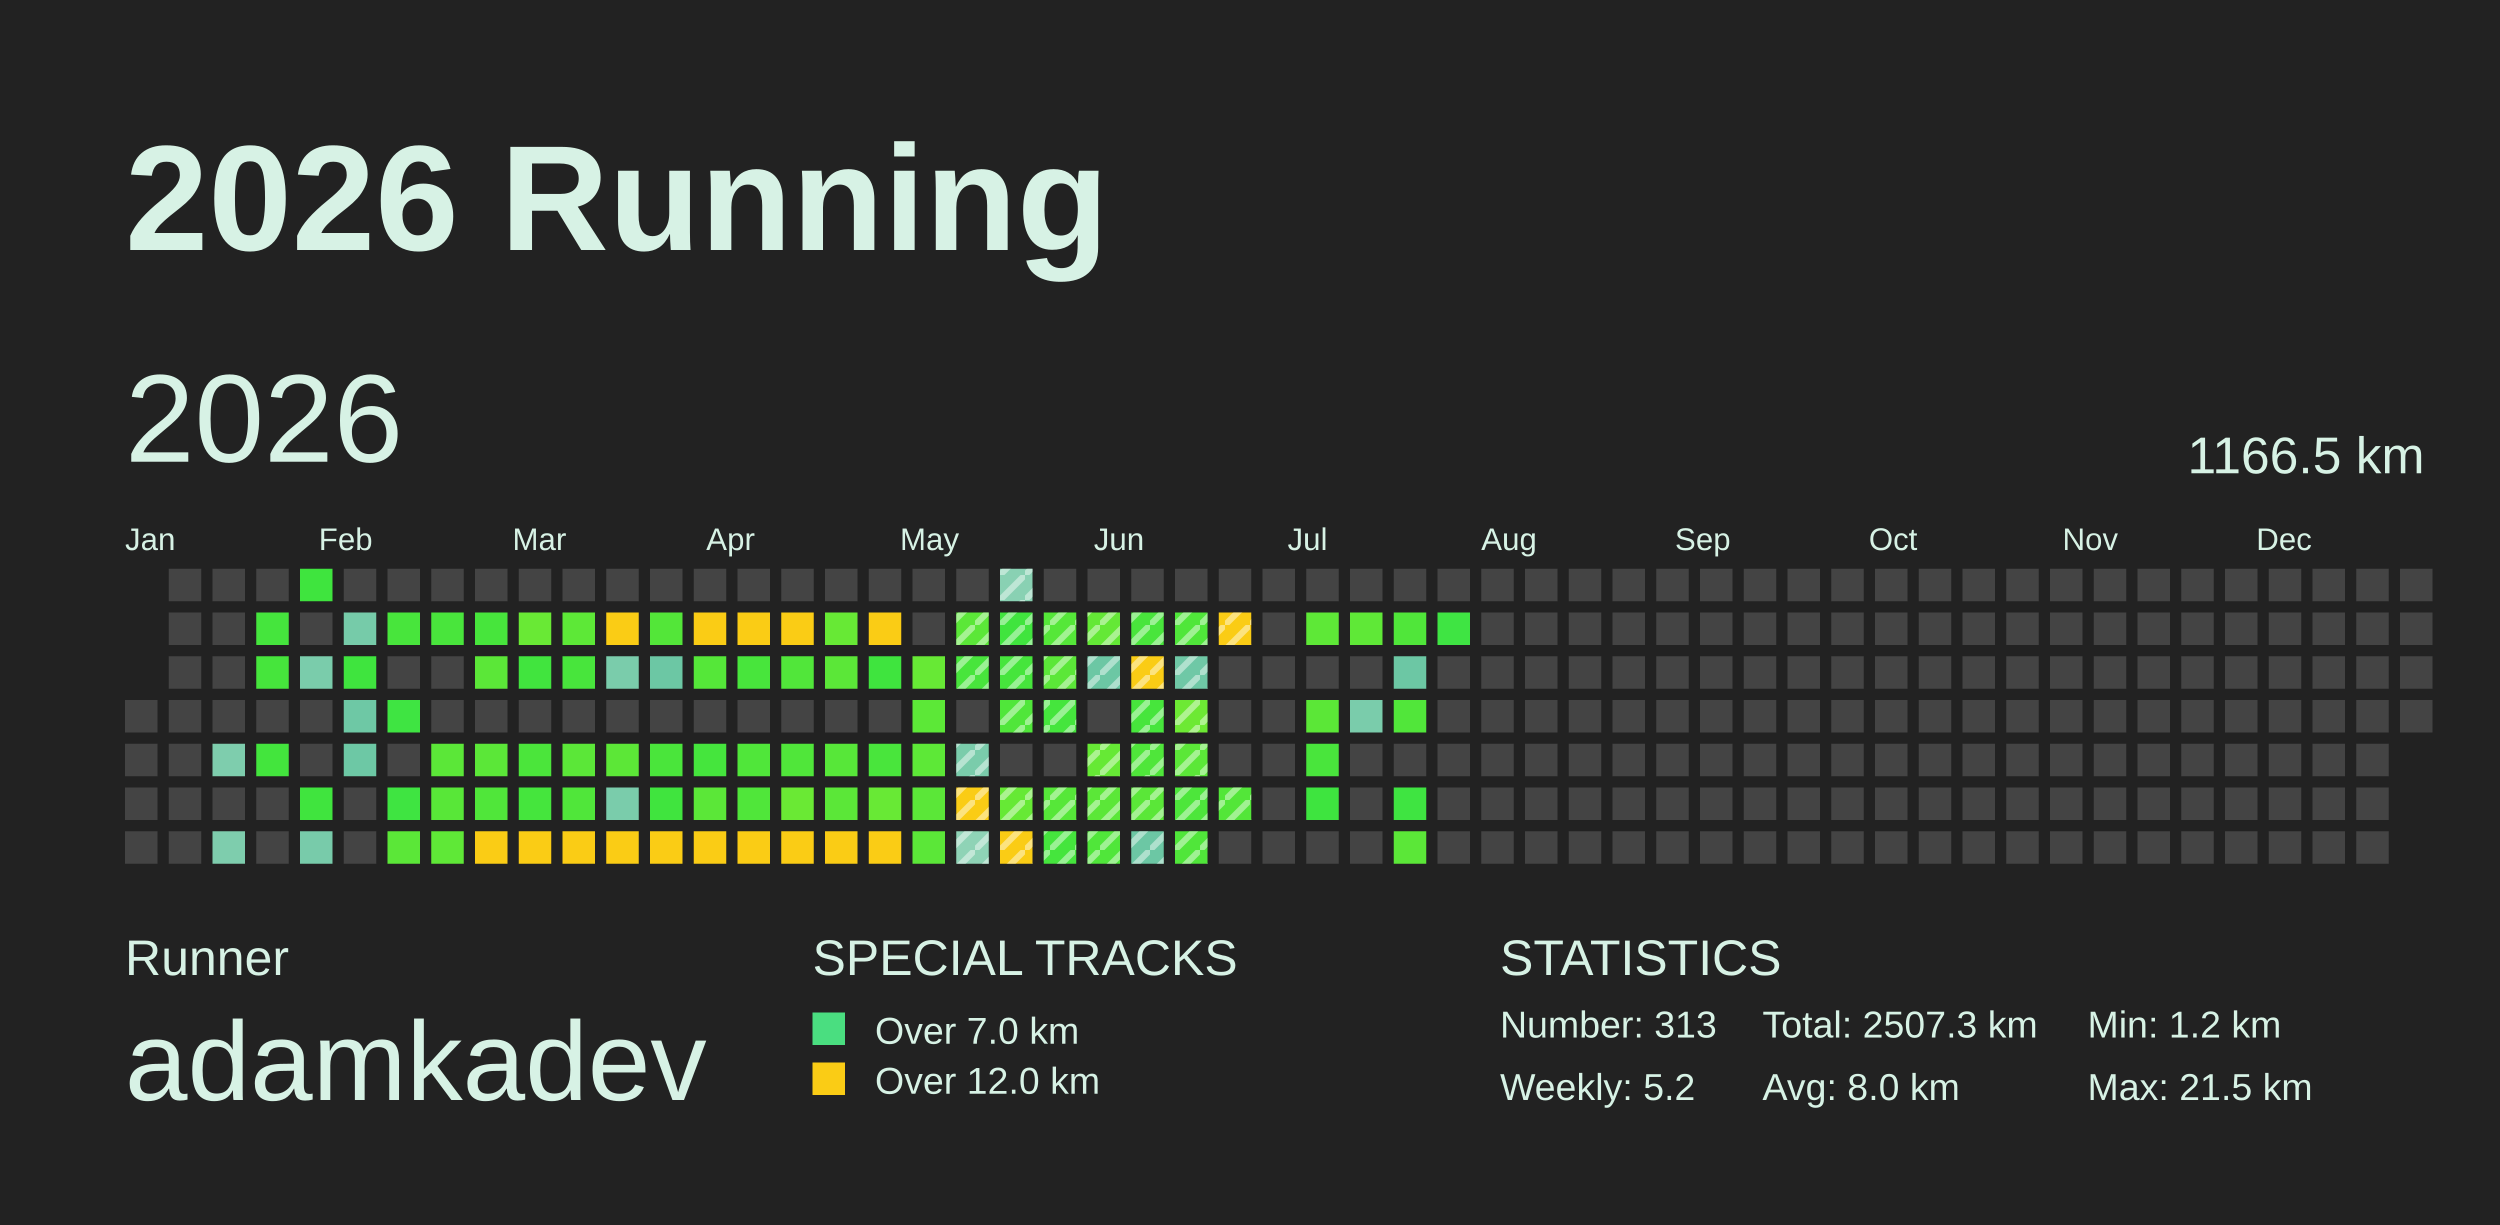
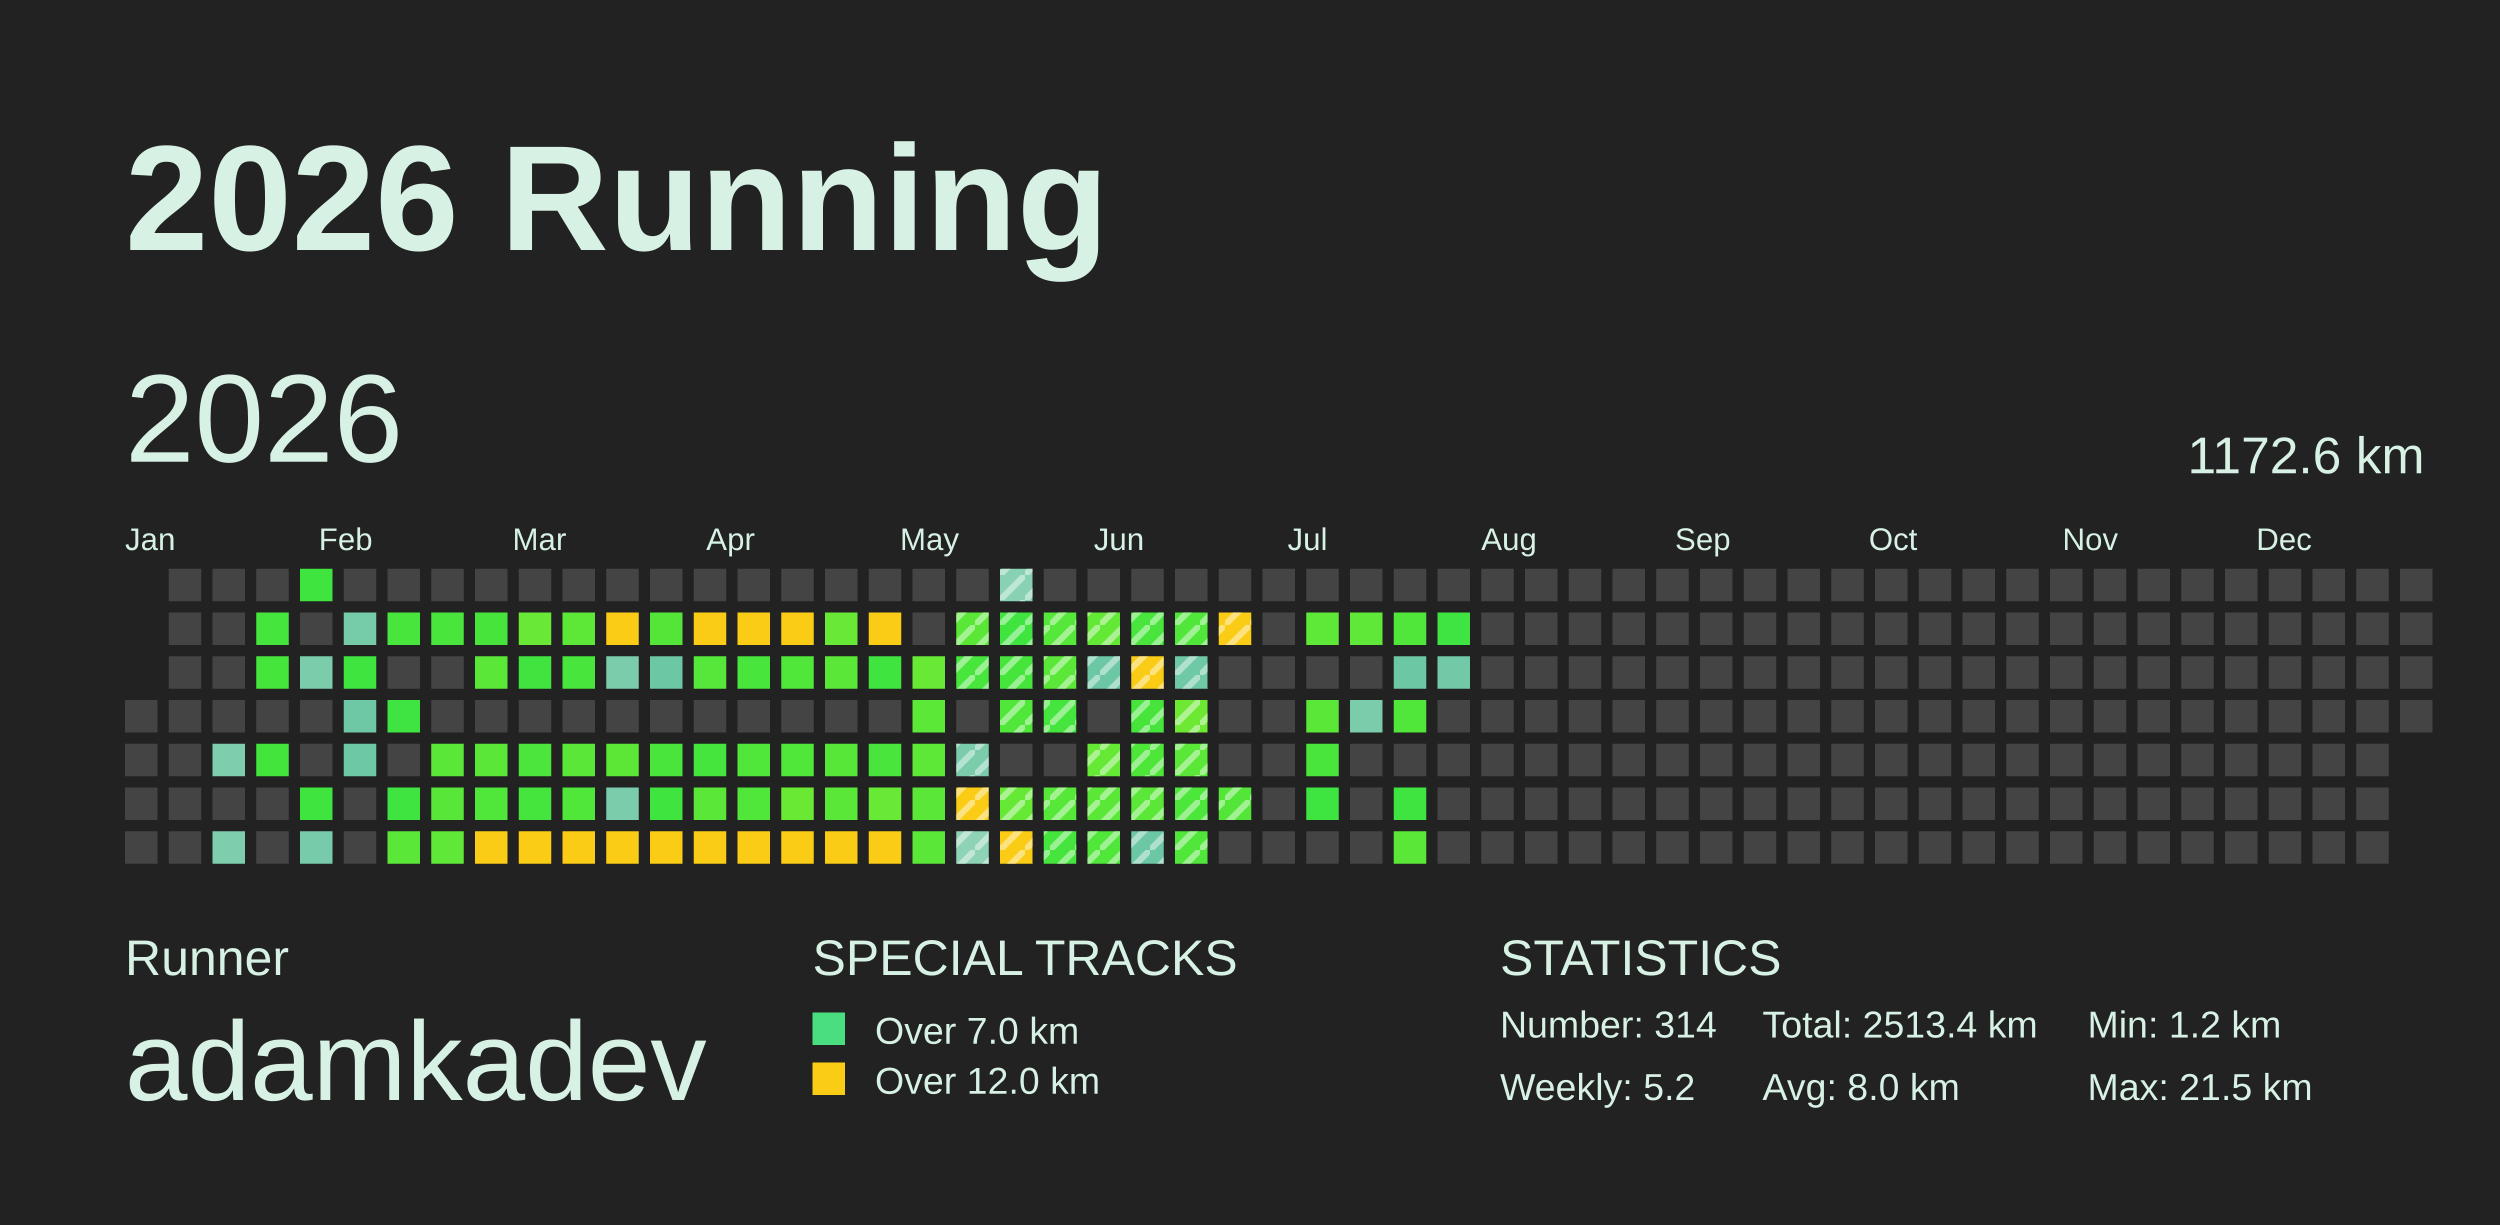
<svg xmlns="http://www.w3.org/2000/svg" baseProfile="full" height="98mm" version="1.1" viewBox="0,0,200,98" width="200mm">
  <defs>
    <pattern height="2" id="indoor-stripe" patternUnits="userSpaceOnUse" width="2">
      <line stroke="white" stroke-opacity="0.45" stroke-width="0.5" x1="0" x2="2" y1="2" y2="0" />
    </pattern>
  </defs>
  <rect fill="#222222" height="98" width="200" x="0" y="0" />
  <text fill="#D7F2E5" style="font-size:12px; font-family:Arial; font-weight:bold;" x="10" y="20">2026 Running</text>
  <text fill="#D7F2E5" style="font-size:4px; font-family:Arial" x="10" y="78">Runner</text>
  <text fill="#D7F2E5" style="font-size:9px; font-family:Arial" x="10" y="88">adamkadev</text>
  <text fill="#D7F2E5" style="font-size:4px; font-family:Arial" x="65" y="78">SPECIAL TRACKS</text>
  <rect fill="#4ADE80" height="2.6" width="2.6" x="65" y="81" />
  <text fill="#D7F2E5" style="font-size:3px; font-family:Arial" x="70" y="83.5">Over 7.0 km</text>
  <rect fill="#FACC15" height="2.6" width="2.6" x="65" y="85" />
  <text fill="#D7F2E5" style="font-size:3px; font-family:Arial" x="70" y="87.5">Over 12.0 km</text>
  <text fill="#D7F2E5" style="font-size:4px; font-family:Arial" x="120" y="78">STATISTICS</text>
-   <text fill="#D7F2E5" style="font-size:3px; font-family:Arial" x="120" y="83">Number: 313</text>
+   <text fill="#D7F2E5" style="font-size:3px; font-family:Arial" x="120" y="83">Number: 314</text>
  <text fill="#D7F2E5" style="font-size:3px; font-family:Arial" x="120" y="88">Weekly: 5.2</text>
-   <text fill="#D7F2E5" style="font-size:3px; font-family:Arial" x="141" y="83">Total: 2507.3 km</text>
+   <text fill="#D7F2E5" style="font-size:3px; font-family:Arial" x="141" y="83">Total: 2513.4 km</text>
  <text fill="#D7F2E5" style="font-size:3px; font-family:Arial" x="141" y="88">Avg: 8.0 km</text>
  <text fill="#D7F2E5" style="font-size:3px; font-family:Arial" x="167" y="83">Min: 1.2 km</text>
  <text fill="#D7F2E5" style="font-size:3px; font-family:Arial" x="167" y="88">Max: 21.5 km</text>
  <text dominant-baseline="hanging" fill="#D7F2E5" style="font-size:10.0px; font-family:Arial;" x="10" y="30">2026</text>
-   <text dominant-baseline="hanging" fill="#D7F2E5" style="font-size:4.125px; font-family:Arial;" x="175" y="35">1166.5 km</text>
+   <text dominant-baseline="hanging" fill="#D7F2E5" style="font-size:4.125px; font-family:Arial;" x="175" y="35">1172.6 km</text>
  <text fill="#D7F2E5" style="font-size:2.5px; font-family:Arial" x="10.0" y="44">Jan</text>
  <text fill="#D7F2E5" style="font-size:2.5px; font-family:Arial" x="25.5" y="44">Feb</text>
  <text fill="#D7F2E5" style="font-size:2.5px; font-family:Arial" x="41.0" y="44">Mar</text>
  <text fill="#D7F2E5" style="font-size:2.5px; font-family:Arial" x="56.5" y="44">Apr</text>
  <text fill="#D7F2E5" style="font-size:2.5px; font-family:Arial" x="72.0" y="44">May</text>
  <text fill="#D7F2E5" style="font-size:2.5px; font-family:Arial" x="87.5" y="44">Jun</text>
  <text fill="#D7F2E5" style="font-size:2.5px; font-family:Arial" x="103.0" y="44">Jul</text>
  <text fill="#D7F2E5" style="font-size:2.5px; font-family:Arial" x="118.5" y="44">Aug</text>
  <text fill="#D7F2E5" style="font-size:2.5px; font-family:Arial" x="134.0" y="44">Sep</text>
  <text fill="#D7F2E5" style="font-size:2.5px; font-family:Arial" x="149.5" y="44">Oct</text>
  <text fill="#D7F2E5" style="font-size:2.5px; font-family:Arial" x="165.0" y="44">Nov</text>
  <text fill="#D7F2E5" style="font-size:2.5px; font-family:Arial" x="180.5" y="44">Dec</text>
  <rect fill="#444444" height="2.6" width="2.6" x="10.0" y="56.0" />
  <rect fill="#444444" height="2.6" width="2.6" x="10.0" y="59.5" />
  <rect fill="#444444" height="2.6" width="2.6" x="10.0" y="63.0" />
  <rect fill="#444444" height="2.6" width="2.6" x="10.0" y="66.5" />
  <rect fill="#444444" height="2.6" width="2.6" x="13.5" y="45.5" />
  <rect fill="#444444" height="2.6" width="2.6" x="13.5" y="49.0" />
  <rect fill="#444444" height="2.6" width="2.6" x="13.5" y="52.5" />
  <rect fill="#444444" height="2.6" width="2.6" x="13.5" y="56.0" />
  <rect fill="#444444" height="2.6" width="2.6" x="13.5" y="59.5" />
  <rect fill="#444444" height="2.6" width="2.6" x="13.5" y="63.0" />
  <rect fill="#444444" height="2.6" width="2.6" x="13.5" y="66.5" />
  <rect fill="#444444" height="2.6" width="2.6" x="17.0" y="45.5" />
  <rect fill="#444444" height="2.6" width="2.6" x="17.0" y="49.0" />
  <rect fill="#444444" height="2.6" width="2.6" x="17.0" y="52.5" />
  <rect fill="#444444" height="2.6" width="2.6" x="17.0" y="56.0" />
  <rect fill="#7ecdad" height="2.6" width="2.6" x="17.0" y="59.5" />
  <rect fill="#444444" height="2.6" width="2.6" x="17.0" y="63.0" />
  <rect fill="#7ecdad" height="2.6" width="2.6" x="17.0" y="66.5" />
  <rect fill="#444444" height="2.6" width="2.6" x="20.5" y="45.5" />
  <rect fill="#45e53d" height="2.6" width="2.6" x="20.5" y="49.0" />
  <rect fill="#46e53c" height="2.6" width="2.6" x="20.5" y="52.5" />
  <rect fill="#444444" height="2.6" width="2.6" x="20.5" y="56.0" />
  <rect fill="#43e53d" height="2.6" width="2.6" x="20.5" y="59.5" />
  <rect fill="#444444" height="2.6" width="2.6" x="20.5" y="63.0" />
  <rect fill="#444444" height="2.6" width="2.6" x="20.5" y="66.5" />
  <rect fill="#3fe43e" height="2.6" width="2.6" x="24.0" y="45.5" />
  <rect fill="#444444" height="2.6" width="2.6" x="24.0" y="49.0" />
  <rect fill="#7accab" height="2.6" width="2.6" x="24.0" y="52.5" />
  <rect fill="#444444" height="2.6" width="2.6" x="24.0" y="56.0" />
  <rect fill="#444444" height="2.6" width="2.6" x="24.0" y="59.5" />
  <rect fill="#40e43e" height="2.6" width="2.6" x="24.0" y="63.0" />
  <rect fill="#78cbaa" height="2.6" width="2.6" x="24.0" y="66.5" />
  <rect fill="#444444" height="2.6" width="2.6" x="27.5" y="45.5" />
  <rect fill="#76cba9" height="2.6" width="2.6" x="27.5" y="49.0" />
  <rect fill="#3fe43e" height="2.6" width="2.6" x="27.5" y="52.5" />
  <rect fill="#6ec8a5" height="2.6" width="2.6" x="27.5" y="56.0" />
  <rect fill="#6dc8a5" height="2.6" width="2.6" x="27.5" y="59.5" />
  <rect fill="#444444" height="2.6" width="2.6" x="27.5" y="63.0" />
  <rect fill="#444444" height="2.6" width="2.6" x="27.5" y="66.5" />
  <rect fill="#444444" height="2.6" width="2.6" x="31.0" y="45.5" />
  <rect fill="#48e53c" height="2.6" width="2.6" x="31.0" y="49.0" />
  <rect fill="#444444" height="2.6" width="2.6" x="31.0" y="52.5" />
  <rect fill="#3fe442" height="2.6" width="2.6" x="31.0" y="56.0" />
  <rect fill="#444444" height="2.6" width="2.6" x="31.0" y="59.5" />
  <rect fill="#3fe441" height="2.6" width="2.6" x="31.0" y="63.0" />
  <rect fill="#5be738" height="2.6" width="2.6" x="31.0" y="66.5" />
  <rect fill="#444444" height="2.6" width="2.6" x="34.5" y="45.5" />
  <rect fill="#49e53c" height="2.6" width="2.6" x="34.5" y="49.0" />
  <rect fill="#444444" height="2.6" width="2.6" x="34.5" y="52.5" />
  <rect fill="#444444" height="2.6" width="2.6" x="34.5" y="56.0" />
  <rect fill="#5be738" height="2.6" width="2.6" x="34.5" y="59.5" />
  <rect fill="#58e738" height="2.6" width="2.6" x="34.5" y="63.0" />
  <rect fill="#5fe837" height="2.6" width="2.6" x="34.5" y="66.5" />
  <rect fill="#444444" height="2.6" width="2.6" x="38.0" y="45.5" />
  <rect fill="#47e53c" height="2.6" width="2.6" x="38.0" y="49.0" />
  <rect fill="#5be738" height="2.6" width="2.6" x="38.0" y="52.5" />
  <rect fill="#444444" height="2.6" width="2.6" x="38.0" y="56.0" />
  <rect fill="#5be738" height="2.6" width="2.6" x="38.0" y="59.5" />
  <rect fill="#50e63a" height="2.6" width="2.6" x="38.0" y="63.0" />
  <rect fill="#FACC15" height="2.6" width="2.6" x="38.0" y="66.5" />
  <rect fill="#444444" height="2.6" width="2.6" x="41.5" y="45.5" />
  <rect fill="#69e935" height="2.6" width="2.6" x="41.5" y="49.0" />
  <rect fill="#41e43e" height="2.6" width="2.6" x="41.5" y="52.5" />
  <rect fill="#444444" height="2.6" width="2.6" x="41.5" y="56.0" />
  <rect fill="#4be53b" height="2.6" width="2.6" x="41.5" y="59.5" />
  <rect fill="#45e53d" height="2.6" width="2.6" x="41.5" y="63.0" />
  <rect fill="#FACC15" height="2.6" width="2.6" x="41.5" y="66.5" />
  <rect fill="#444444" height="2.6" width="2.6" x="45.0" y="45.5" />
  <rect fill="#5de837" height="2.6" width="2.6" x="45.0" y="49.0" />
  <rect fill="#48e53c" height="2.6" width="2.6" x="45.0" y="52.5" />
  <rect fill="#444444" height="2.6" width="2.6" x="45.0" y="56.0" />
  <rect fill="#5be738" height="2.6" width="2.6" x="45.0" y="59.5" />
  <rect fill="#50e63a" height="2.6" width="2.6" x="45.0" y="63.0" />
  <rect fill="#FACC15" height="2.6" width="2.6" x="45.0" y="66.5" />
  <rect fill="#444444" height="2.6" width="2.6" x="48.5" y="45.5" />
  <rect fill="#FACC15" height="2.6" width="2.6" x="48.5" y="49.0" />
  <rect fill="#7accab" height="2.6" width="2.6" x="48.5" y="52.5" />
  <rect fill="#444444" height="2.6" width="2.6" x="48.5" y="56.0" />
  <rect fill="#5ce737" height="2.6" width="2.6" x="48.5" y="59.5" />
  <rect fill="#7accab" height="2.6" width="2.6" x="48.5" y="63.0" />
  <rect fill="#FACC15" height="2.6" width="2.6" x="48.5" y="66.5" />
  <rect fill="#444444" height="2.6" width="2.6" x="52.0" y="45.5" />
  <rect fill="#53e639" height="2.6" width="2.6" x="52.0" y="49.0" />
  <rect fill="#6cc7a4" height="2.6" width="2.6" x="52.0" y="52.5" />
  <rect fill="#444444" height="2.6" width="2.6" x="52.0" y="56.0" />
  <rect fill="#4ae53b" height="2.6" width="2.6" x="52.0" y="59.5" />
  <rect fill="#40e43e" height="2.6" width="2.6" x="52.0" y="63.0" />
  <rect fill="#FACC15" height="2.6" width="2.6" x="52.0" y="66.5" />
  <rect fill="#444444" height="2.6" width="2.6" x="55.5" y="45.5" />
  <rect fill="#FACC15" height="2.6" width="2.6" x="55.5" y="49.0" />
  <rect fill="#55e739" height="2.6" width="2.6" x="55.5" y="52.5" />
  <rect fill="#444444" height="2.6" width="2.6" x="55.5" y="56.0" />
  <rect fill="#45e53d" height="2.6" width="2.6" x="55.5" y="59.5" />
  <rect fill="#5be738" height="2.6" width="2.6" x="55.5" y="63.0" />
  <rect fill="#FACC15" height="2.6" width="2.6" x="55.5" y="66.5" />
  <rect fill="#444444" height="2.6" width="2.6" x="59.0" y="45.5" />
  <rect fill="#FACC15" height="2.6" width="2.6" x="59.0" y="49.0" />
  <rect fill="#48e53c" height="2.6" width="2.6" x="59.0" y="52.5" />
  <rect fill="#444444" height="2.6" width="2.6" x="59.0" y="56.0" />
  <rect fill="#50e63a" height="2.6" width="2.6" x="59.0" y="59.5" />
  <rect fill="#50e63a" height="2.6" width="2.6" x="59.0" y="63.0" />
  <rect fill="#FACC15" height="2.6" width="2.6" x="59.0" y="66.5" />
  <rect fill="#444444" height="2.6" width="2.6" x="62.5" y="45.5" />
  <rect fill="#FACC15" height="2.6" width="2.6" x="62.5" y="49.0" />
  <rect fill="#51e63a" height="2.6" width="2.6" x="62.5" y="52.5" />
  <rect fill="#444444" height="2.6" width="2.6" x="62.5" y="56.0" />
  <rect fill="#50e63a" height="2.6" width="2.6" x="62.5" y="59.5" />
  <rect fill="#6ae934" height="2.6" width="2.6" x="62.5" y="63.0" />
  <rect fill="#FACC15" height="2.6" width="2.6" x="62.5" y="66.5" />
  <rect fill="#444444" height="2.6" width="2.6" x="66.0" y="45.5" />
  <rect fill="#67e935" height="2.6" width="2.6" x="66.0" y="49.0" />
  <rect fill="#5be738" height="2.6" width="2.6" x="66.0" y="52.5" />
  <rect fill="#444444" height="2.6" width="2.6" x="66.0" y="56.0" />
  <rect fill="#57e739" height="2.6" width="2.6" x="66.0" y="59.5" />
  <rect fill="#5be738" height="2.6" width="2.6" x="66.0" y="63.0" />
  <rect fill="#FACC15" height="2.6" width="2.6" x="66.0" y="66.5" />
  <rect fill="#444444" height="2.6" width="2.6" x="69.5" y="45.5" />
  <rect fill="#FACC15" height="2.6" width="2.6" x="69.5" y="49.0" />
  <rect fill="#3fe43e" height="2.6" width="2.6" x="69.5" y="52.5" />
  <rect fill="#444444" height="2.6" width="2.6" x="69.5" y="56.0" />
  <rect fill="#49e53c" height="2.6" width="2.6" x="69.5" y="59.5" />
  <rect fill="#68e935" height="2.6" width="2.6" x="69.5" y="63.0" />
  <rect fill="#FACC15" height="2.6" width="2.6" x="69.5" y="66.5" />
  <rect fill="#444444" height="2.6" width="2.6" x="73.0" y="45.5" />
  <rect fill="#444444" height="2.6" width="2.6" x="73.0" y="49.0" />
  <rect fill="#67e935" height="2.6" width="2.6" x="73.0" y="52.5" />
  <rect fill="#5ce837" height="2.6" width="2.6" x="73.0" y="56.0" />
  <rect fill="#5de837" height="2.6" width="2.6" x="73.0" y="59.5" />
  <rect fill="#5be738" height="2.6" width="2.6" x="73.0" y="63.0" />
  <rect fill="#5be738" height="2.6" width="2.6" x="73.0" y="66.5" />
  <rect fill="#444444" height="2.6" width="2.6" x="76.5" y="45.5" />
  <rect fill="#5be738" height="2.6" width="2.6" x="76.5" y="49.0" />
  <rect fill="url(#indoor-stripe)" height="2.6" style="pointer-events: none;" width="2.6" x="76.5" y="49.0" />
  <rect fill="#48e53c" height="2.6" width="2.6" x="76.5" y="52.5" />
  <rect fill="url(#indoor-stripe)" height="2.6" style="pointer-events: none;" width="2.6" x="76.5" y="52.5" />
  <rect fill="#444444" height="2.6" width="2.6" x="76.5" y="56.0" />
  <rect fill="#7accab" height="2.6" width="2.6" x="76.5" y="59.5" />
  <rect fill="url(#indoor-stripe)" height="2.6" style="pointer-events: none;" width="2.6" x="76.5" y="59.5" />
  <rect fill="#FACC15" height="2.6" width="2.6" x="76.5" y="63.0" />
  <rect fill="url(#indoor-stripe)" height="2.6" style="pointer-events: none;" width="2.6" x="76.5" y="63.0" />
  <rect fill="#8fd3b6" height="2.6" width="2.6" x="76.5" y="66.5" />
  <rect fill="url(#indoor-stripe)" height="2.6" style="pointer-events: none;" width="2.6" x="76.5" y="66.5" />
  <rect fill="#89d1b3" height="2.6" width="2.6" x="80.0" y="45.5" />
  <rect fill="url(#indoor-stripe)" height="2.6" style="pointer-events: none;" width="2.6" x="80.0" y="45.5" />
  <rect fill="#40e43e" height="2.6" width="2.6" x="80.0" y="49.0" />
  <rect fill="url(#indoor-stripe)" height="2.6" style="pointer-events: none;" width="2.6" x="80.0" y="49.0" />
  <rect fill="#46e53c" height="2.6" width="2.6" x="80.0" y="52.5" />
  <rect fill="url(#indoor-stripe)" height="2.6" style="pointer-events: none;" width="2.6" x="80.0" y="52.5" />
  <rect fill="#50e63a" height="2.6" width="2.6" x="80.0" y="56.0" />
  <rect fill="url(#indoor-stripe)" height="2.6" style="pointer-events: none;" width="2.6" x="80.0" y="56.0" />
  <rect fill="#444444" height="2.6" width="2.6" x="80.0" y="59.5" />
  <rect fill="#66e935" height="2.6" width="2.6" x="80.0" y="63.0" />
  <rect fill="url(#indoor-stripe)" height="2.6" style="pointer-events: none;" width="2.6" x="80.0" y="63.0" />
  <rect fill="#FACC15" height="2.6" width="2.6" x="80.0" y="66.5" />
  <rect fill="url(#indoor-stripe)" height="2.6" style="pointer-events: none;" width="2.6" x="80.0" y="66.5" />
  <rect fill="#444444" height="2.6" width="2.6" x="83.5" y="45.5" />
  <rect fill="#55e739" height="2.6" width="2.6" x="83.5" y="49.0" />
  <rect fill="url(#indoor-stripe)" height="2.6" style="pointer-events: none;" width="2.6" x="83.5" y="49.0" />
  <rect fill="#5be738" height="2.6" width="2.6" x="83.5" y="52.5" />
  <rect fill="url(#indoor-stripe)" height="2.6" style="pointer-events: none;" width="2.6" x="83.5" y="52.5" />
  <rect fill="#45e53d" height="2.6" width="2.6" x="83.5" y="56.0" />
  <rect fill="url(#indoor-stripe)" height="2.6" style="pointer-events: none;" width="2.6" x="83.5" y="56.0" />
  <rect fill="#444444" height="2.6" width="2.6" x="83.5" y="59.5" />
  <rect fill="#56e739" height="2.6" width="2.6" x="83.5" y="63.0" />
  <rect fill="url(#indoor-stripe)" height="2.6" style="pointer-events: none;" width="2.6" x="83.5" y="63.0" />
  <rect fill="#45e53d" height="2.6" width="2.6" x="83.5" y="66.5" />
  <rect fill="url(#indoor-stripe)" height="2.6" style="pointer-events: none;" width="2.6" x="83.5" y="66.5" />
  <rect fill="#444444" height="2.6" width="2.6" x="87.0" y="45.5" />
  <rect fill="#64e836" height="2.6" width="2.6" x="87.0" y="49.0" />
  <rect fill="url(#indoor-stripe)" height="2.6" style="pointer-events: none;" width="2.6" x="87.0" y="49.0" />
  <rect fill="#6cc7a4" height="2.6" width="2.6" x="87.0" y="52.5" />
  <rect fill="url(#indoor-stripe)" height="2.6" style="pointer-events: none;" width="2.6" x="87.0" y="52.5" />
  <rect fill="#444444" height="2.6" width="2.6" x="87.0" y="56.0" />
  <rect fill="#66e935" height="2.6" width="2.6" x="87.0" y="59.5" />
  <rect fill="url(#indoor-stripe)" height="2.6" style="pointer-events: none;" width="2.6" x="87.0" y="59.5" />
  <rect fill="#5be738" height="2.6" width="2.6" x="87.0" y="63.0" />
  <rect fill="url(#indoor-stripe)" height="2.6" style="pointer-events: none;" width="2.6" x="87.0" y="63.0" />
  <rect fill="#50e63a" height="2.6" width="2.6" x="87.0" y="66.5" />
  <rect fill="url(#indoor-stripe)" height="2.6" style="pointer-events: none;" width="2.6" x="87.0" y="66.5" />
  <rect fill="#444444" height="2.6" width="2.6" x="90.5" y="45.5" />
  <rect fill="#49e53c" height="2.6" width="2.6" x="90.5" y="49.0" />
  <rect fill="url(#indoor-stripe)" height="2.6" style="pointer-events: none;" width="2.6" x="90.5" y="49.0" />
  <rect fill="#FACC15" height="2.6" width="2.6" x="90.5" y="52.5" />
  <rect fill="url(#indoor-stripe)" height="2.6" style="pointer-events: none;" width="2.6" x="90.5" y="52.5" />
  <rect fill="#47e53c" height="2.6" width="2.6" x="90.5" y="56.0" />
  <rect fill="url(#indoor-stripe)" height="2.6" style="pointer-events: none;" width="2.6" x="90.5" y="56.0" />
  <rect fill="#4fe63a" height="2.6" width="2.6" x="90.5" y="59.5" />
  <rect fill="url(#indoor-stripe)" height="2.6" style="pointer-events: none;" width="2.6" x="90.5" y="59.5" />
  <rect fill="#5ae738" height="2.6" width="2.6" x="90.5" y="63.0" />
  <rect fill="url(#indoor-stripe)" height="2.6" style="pointer-events: none;" width="2.6" x="90.5" y="63.0" />
  <rect fill="#6cc7a4" height="2.6" width="2.6" x="90.5" y="66.5" />
  <rect fill="url(#indoor-stripe)" height="2.6" style="pointer-events: none;" width="2.6" x="90.5" y="66.5" />
  <rect fill="#444444" height="2.6" width="2.6" x="94.0" y="45.5" />
  <rect fill="#50e63a" height="2.6" width="2.6" x="94.0" y="49.0" />
  <rect fill="url(#indoor-stripe)" height="2.6" style="pointer-events: none;" width="2.6" x="94.0" y="49.0" />
  <rect fill="#6fc8a6" height="2.6" width="2.6" x="94.0" y="52.5" />
  <rect fill="url(#indoor-stripe)" height="2.6" style="pointer-events: none;" width="2.6" x="94.0" y="52.5" />
  <rect fill="#6de934" height="2.6" width="2.6" x="94.0" y="56.0" />
  <rect fill="url(#indoor-stripe)" height="2.6" style="pointer-events: none;" width="2.6" x="94.0" y="56.0" />
  <rect fill="#5be738" height="2.6" width="2.6" x="94.0" y="59.5" />
  <rect fill="url(#indoor-stripe)" height="2.6" style="pointer-events: none;" width="2.6" x="94.0" y="59.5" />
  <rect fill="#4de63b" height="2.6" width="2.6" x="94.0" y="63.0" />
  <rect fill="url(#indoor-stripe)" height="2.6" style="pointer-events: none;" width="2.6" x="94.0" y="63.0" />
  <rect fill="#50e63a" height="2.6" width="2.6" x="94.0" y="66.5" />
  <rect fill="url(#indoor-stripe)" height="2.6" style="pointer-events: none;" width="2.6" x="94.0" y="66.5" />
  <rect fill="#444444" height="2.6" width="2.6" x="97.5" y="45.5" />
  <rect fill="#FACC15" height="2.6" width="2.6" x="97.5" y="49.0" />
  <rect fill="url(#indoor-stripe)" height="2.6" style="pointer-events: none;" width="2.6" x="97.5" y="49.0" />
  <rect fill="#444444" height="2.6" width="2.6" x="97.5" y="52.5" />
  <rect fill="#444444" height="2.6" width="2.6" x="97.5" y="56.0" />
  <rect fill="#444444" height="2.6" width="2.6" x="97.5" y="59.5" />
  <rect fill="#53e639" height="2.6" width="2.6" x="97.5" y="63.0" />
  <rect fill="url(#indoor-stripe)" height="2.6" style="pointer-events: none;" width="2.6" x="97.5" y="63.0" />
  <rect fill="#444444" height="2.6" width="2.6" x="97.5" y="66.5" />
  <rect fill="#444444" height="2.6" width="2.6" x="101.0" y="45.5" />
  <rect fill="#444444" height="2.6" width="2.6" x="101.0" y="49.0" />
  <rect fill="#444444" height="2.6" width="2.6" x="101.0" y="52.5" />
  <rect fill="#444444" height="2.6" width="2.6" x="101.0" y="56.0" />
  <rect fill="#444444" height="2.6" width="2.6" x="101.0" y="59.5" />
  <rect fill="#444444" height="2.6" width="2.6" x="101.0" y="63.0" />
  <rect fill="#444444" height="2.6" width="2.6" x="101.0" y="66.5" />
  <rect fill="#444444" height="2.6" width="2.6" x="104.5" y="45.5" />
  <rect fill="#5ee837" height="2.6" width="2.6" x="104.5" y="49.0" />
  <rect fill="#444444" height="2.6" width="2.6" x="104.5" y="52.5" />
  <rect fill="#5be737" height="2.6" width="2.6" x="104.5" y="56.0" />
  <rect fill="#49e53c" height="2.6" width="2.6" x="104.5" y="59.5" />
  <rect fill="#3ee43f" height="2.6" width="2.6" x="104.5" y="63.0" />
  <rect fill="#444444" height="2.6" width="2.6" x="104.5" y="66.5" />
  <rect fill="#444444" height="2.6" width="2.6" x="108.0" y="45.5" />
  <rect fill="#5fe837" height="2.6" width="2.6" x="108.0" y="49.0" />
  <rect fill="#444444" height="2.6" width="2.6" x="108.0" y="52.5" />
  <rect fill="#7accab" height="2.6" width="2.6" x="108.0" y="56.0" />
  <rect fill="#444444" height="2.6" width="2.6" x="108.0" y="59.5" />
  <rect fill="#444444" height="2.6" width="2.6" x="108.0" y="63.0" />
  <rect fill="#444444" height="2.6" width="2.6" x="108.0" y="66.5" />
  <rect fill="#444444" height="2.6" width="2.6" x="111.5" y="45.5" />
  <rect fill="#50e63a" height="2.6" width="2.6" x="111.5" y="49.0" />
  <rect fill="#6cc7a4" height="2.6" width="2.6" x="111.5" y="52.5" />
  <rect fill="#51e63a" height="2.6" width="2.6" x="111.5" y="56.0" />
  <rect fill="#444444" height="2.6" width="2.6" x="111.5" y="59.5" />
  <rect fill="#3fe441" height="2.6" width="2.6" x="111.5" y="63.0" />
  <rect fill="#5be738" height="2.6" width="2.6" x="111.5" y="66.5" />
  <rect fill="#444444" height="2.6" width="2.6" x="115.0" y="45.5" />
  <rect fill="#3fe443" height="2.6" width="2.6" x="115.0" y="49.0" />
-   <rect fill="#444444" height="2.6" width="2.6" x="115.0" y="52.5" />
+   <rect fill="#71c9a7" height="2.6" width="2.6" x="115.0" y="52.5" />
  <rect fill="#444444" height="2.6" width="2.6" x="115.0" y="56.0" />
  <rect fill="#444444" height="2.6" width="2.6" x="115.0" y="59.5" />
  <rect fill="#444444" height="2.6" width="2.6" x="115.0" y="63.0" />
  <rect fill="#444444" height="2.6" width="2.6" x="115.0" y="66.5" />
  <rect fill="#444444" height="2.6" width="2.6" x="118.5" y="45.5" />
  <rect fill="#444444" height="2.6" width="2.6" x="118.5" y="49.0" />
  <rect fill="#444444" height="2.6" width="2.6" x="118.5" y="52.5" />
  <rect fill="#444444" height="2.6" width="2.6" x="118.5" y="56.0" />
  <rect fill="#444444" height="2.6" width="2.6" x="118.5" y="59.5" />
  <rect fill="#444444" height="2.6" width="2.6" x="118.5" y="63.0" />
  <rect fill="#444444" height="2.6" width="2.6" x="118.5" y="66.5" />
  <rect fill="#444444" height="2.6" width="2.6" x="122.0" y="45.5" />
  <rect fill="#444444" height="2.6" width="2.6" x="122.0" y="49.0" />
  <rect fill="#444444" height="2.6" width="2.6" x="122.0" y="52.5" />
  <rect fill="#444444" height="2.6" width="2.6" x="122.0" y="56.0" />
  <rect fill="#444444" height="2.6" width="2.6" x="122.0" y="59.5" />
  <rect fill="#444444" height="2.6" width="2.6" x="122.0" y="63.0" />
  <rect fill="#444444" height="2.6" width="2.6" x="122.0" y="66.5" />
  <rect fill="#444444" height="2.6" width="2.6" x="125.5" y="45.5" />
  <rect fill="#444444" height="2.6" width="2.6" x="125.5" y="49.0" />
  <rect fill="#444444" height="2.6" width="2.6" x="125.5" y="52.5" />
  <rect fill="#444444" height="2.6" width="2.6" x="125.5" y="56.0" />
  <rect fill="#444444" height="2.6" width="2.6" x="125.5" y="59.5" />
  <rect fill="#444444" height="2.6" width="2.6" x="125.5" y="63.0" />
  <rect fill="#444444" height="2.6" width="2.6" x="125.5" y="66.5" />
  <rect fill="#444444" height="2.6" width="2.6" x="129.0" y="45.5" />
  <rect fill="#444444" height="2.6" width="2.6" x="129.0" y="49.0" />
  <rect fill="#444444" height="2.6" width="2.6" x="129.0" y="52.5" />
  <rect fill="#444444" height="2.6" width="2.6" x="129.0" y="56.0" />
  <rect fill="#444444" height="2.6" width="2.6" x="129.0" y="59.5" />
  <rect fill="#444444" height="2.6" width="2.6" x="129.0" y="63.0" />
  <rect fill="#444444" height="2.6" width="2.6" x="129.0" y="66.5" />
  <rect fill="#444444" height="2.6" width="2.6" x="132.5" y="45.5" />
  <rect fill="#444444" height="2.6" width="2.6" x="132.5" y="49.0" />
  <rect fill="#444444" height="2.6" width="2.6" x="132.5" y="52.5" />
  <rect fill="#444444" height="2.6" width="2.6" x="132.5" y="56.0" />
  <rect fill="#444444" height="2.6" width="2.6" x="132.5" y="59.5" />
  <rect fill="#444444" height="2.6" width="2.6" x="132.5" y="63.0" />
  <rect fill="#444444" height="2.6" width="2.6" x="132.5" y="66.5" />
  <rect fill="#444444" height="2.6" width="2.6" x="136.0" y="45.5" />
  <rect fill="#444444" height="2.6" width="2.6" x="136.0" y="49.0" />
  <rect fill="#444444" height="2.6" width="2.6" x="136.0" y="52.5" />
  <rect fill="#444444" height="2.6" width="2.6" x="136.0" y="56.0" />
  <rect fill="#444444" height="2.6" width="2.6" x="136.0" y="59.5" />
  <rect fill="#444444" height="2.6" width="2.6" x="136.0" y="63.0" />
  <rect fill="#444444" height="2.6" width="2.6" x="136.0" y="66.5" />
  <rect fill="#444444" height="2.6" width="2.6" x="139.5" y="45.5" />
  <rect fill="#444444" height="2.6" width="2.6" x="139.5" y="49.0" />
  <rect fill="#444444" height="2.6" width="2.6" x="139.5" y="52.5" />
  <rect fill="#444444" height="2.6" width="2.6" x="139.5" y="56.0" />
  <rect fill="#444444" height="2.6" width="2.6" x="139.5" y="59.5" />
  <rect fill="#444444" height="2.6" width="2.6" x="139.5" y="63.0" />
  <rect fill="#444444" height="2.6" width="2.6" x="139.5" y="66.5" />
  <rect fill="#444444" height="2.6" width="2.6" x="143.0" y="45.5" />
  <rect fill="#444444" height="2.6" width="2.6" x="143.0" y="49.0" />
  <rect fill="#444444" height="2.6" width="2.6" x="143.0" y="52.5" />
  <rect fill="#444444" height="2.6" width="2.6" x="143.0" y="56.0" />
  <rect fill="#444444" height="2.6" width="2.6" x="143.0" y="59.5" />
  <rect fill="#444444" height="2.6" width="2.6" x="143.0" y="63.0" />
  <rect fill="#444444" height="2.6" width="2.6" x="143.0" y="66.5" />
  <rect fill="#444444" height="2.6" width="2.6" x="146.5" y="45.5" />
  <rect fill="#444444" height="2.6" width="2.6" x="146.5" y="49.0" />
  <rect fill="#444444" height="2.6" width="2.6" x="146.5" y="52.5" />
  <rect fill="#444444" height="2.6" width="2.6" x="146.5" y="56.0" />
  <rect fill="#444444" height="2.6" width="2.6" x="146.5" y="59.5" />
  <rect fill="#444444" height="2.6" width="2.6" x="146.5" y="63.0" />
  <rect fill="#444444" height="2.6" width="2.6" x="146.5" y="66.5" />
  <rect fill="#444444" height="2.6" width="2.6" x="150.0" y="45.5" />
  <rect fill="#444444" height="2.6" width="2.6" x="150.0" y="49.0" />
  <rect fill="#444444" height="2.6" width="2.6" x="150.0" y="52.5" />
  <rect fill="#444444" height="2.6" width="2.6" x="150.0" y="56.0" />
  <rect fill="#444444" height="2.6" width="2.6" x="150.0" y="59.5" />
  <rect fill="#444444" height="2.6" width="2.6" x="150.0" y="63.0" />
  <rect fill="#444444" height="2.6" width="2.6" x="150.0" y="66.5" />
  <rect fill="#444444" height="2.6" width="2.6" x="153.5" y="45.5" />
  <rect fill="#444444" height="2.6" width="2.6" x="153.5" y="49.0" />
  <rect fill="#444444" height="2.6" width="2.6" x="153.5" y="52.5" />
  <rect fill="#444444" height="2.6" width="2.6" x="153.5" y="56.0" />
  <rect fill="#444444" height="2.6" width="2.6" x="153.5" y="59.5" />
  <rect fill="#444444" height="2.6" width="2.6" x="153.5" y="63.0" />
  <rect fill="#444444" height="2.6" width="2.6" x="153.5" y="66.5" />
  <rect fill="#444444" height="2.6" width="2.6" x="157.0" y="45.5" />
  <rect fill="#444444" height="2.6" width="2.6" x="157.0" y="49.0" />
  <rect fill="#444444" height="2.6" width="2.6" x="157.0" y="52.5" />
  <rect fill="#444444" height="2.6" width="2.6" x="157.0" y="56.0" />
  <rect fill="#444444" height="2.6" width="2.6" x="157.0" y="59.5" />
  <rect fill="#444444" height="2.6" width="2.6" x="157.0" y="63.0" />
  <rect fill="#444444" height="2.6" width="2.6" x="157.0" y="66.5" />
  <rect fill="#444444" height="2.6" width="2.6" x="160.5" y="45.5" />
  <rect fill="#444444" height="2.6" width="2.6" x="160.5" y="49.0" />
  <rect fill="#444444" height="2.6" width="2.6" x="160.5" y="52.5" />
  <rect fill="#444444" height="2.6" width="2.6" x="160.5" y="56.0" />
  <rect fill="#444444" height="2.6" width="2.6" x="160.5" y="59.5" />
  <rect fill="#444444" height="2.6" width="2.6" x="160.5" y="63.0" />
  <rect fill="#444444" height="2.6" width="2.6" x="160.5" y="66.5" />
  <rect fill="#444444" height="2.6" width="2.6" x="164.0" y="45.5" />
  <rect fill="#444444" height="2.6" width="2.6" x="164.0" y="49.0" />
  <rect fill="#444444" height="2.6" width="2.6" x="164.0" y="52.5" />
  <rect fill="#444444" height="2.6" width="2.6" x="164.0" y="56.0" />
  <rect fill="#444444" height="2.6" width="2.6" x="164.0" y="59.5" />
  <rect fill="#444444" height="2.6" width="2.6" x="164.0" y="63.0" />
  <rect fill="#444444" height="2.6" width="2.6" x="164.0" y="66.5" />
  <rect fill="#444444" height="2.6" width="2.6" x="167.5" y="45.5" />
  <rect fill="#444444" height="2.6" width="2.6" x="167.5" y="49.0" />
  <rect fill="#444444" height="2.6" width="2.6" x="167.5" y="52.5" />
  <rect fill="#444444" height="2.6" width="2.6" x="167.5" y="56.0" />
  <rect fill="#444444" height="2.6" width="2.6" x="167.5" y="59.5" />
  <rect fill="#444444" height="2.6" width="2.6" x="167.5" y="63.0" />
  <rect fill="#444444" height="2.6" width="2.6" x="167.5" y="66.5" />
  <rect fill="#444444" height="2.6" width="2.6" x="171.0" y="45.5" />
  <rect fill="#444444" height="2.6" width="2.6" x="171.0" y="49.0" />
  <rect fill="#444444" height="2.6" width="2.6" x="171.0" y="52.5" />
  <rect fill="#444444" height="2.6" width="2.6" x="171.0" y="56.0" />
  <rect fill="#444444" height="2.6" width="2.6" x="171.0" y="59.5" />
  <rect fill="#444444" height="2.6" width="2.6" x="171.0" y="63.0" />
  <rect fill="#444444" height="2.6" width="2.6" x="171.0" y="66.5" />
  <rect fill="#444444" height="2.6" width="2.6" x="174.5" y="45.5" />
  <rect fill="#444444" height="2.6" width="2.6" x="174.5" y="49.0" />
  <rect fill="#444444" height="2.6" width="2.6" x="174.5" y="52.5" />
  <rect fill="#444444" height="2.6" width="2.6" x="174.5" y="56.0" />
  <rect fill="#444444" height="2.6" width="2.6" x="174.5" y="59.5" />
  <rect fill="#444444" height="2.6" width="2.6" x="174.5" y="63.0" />
  <rect fill="#444444" height="2.6" width="2.6" x="174.5" y="66.5" />
  <rect fill="#444444" height="2.6" width="2.6" x="178.0" y="45.5" />
  <rect fill="#444444" height="2.6" width="2.6" x="178.0" y="49.0" />
  <rect fill="#444444" height="2.6" width="2.6" x="178.0" y="52.5" />
  <rect fill="#444444" height="2.6" width="2.6" x="178.0" y="56.0" />
  <rect fill="#444444" height="2.6" width="2.6" x="178.0" y="59.5" />
  <rect fill="#444444" height="2.6" width="2.6" x="178.0" y="63.0" />
  <rect fill="#444444" height="2.6" width="2.6" x="178.0" y="66.5" />
  <rect fill="#444444" height="2.6" width="2.6" x="181.5" y="45.5" />
  <rect fill="#444444" height="2.6" width="2.6" x="181.5" y="49.0" />
  <rect fill="#444444" height="2.6" width="2.6" x="181.5" y="52.5" />
  <rect fill="#444444" height="2.6" width="2.6" x="181.5" y="56.0" />
  <rect fill="#444444" height="2.6" width="2.6" x="181.5" y="59.5" />
  <rect fill="#444444" height="2.6" width="2.6" x="181.5" y="63.0" />
  <rect fill="#444444" height="2.6" width="2.6" x="181.5" y="66.5" />
  <rect fill="#444444" height="2.6" width="2.6" x="185.0" y="45.5" />
  <rect fill="#444444" height="2.6" width="2.6" x="185.0" y="49.0" />
  <rect fill="#444444" height="2.6" width="2.6" x="185.0" y="52.5" />
  <rect fill="#444444" height="2.6" width="2.6" x="185.0" y="56.0" />
  <rect fill="#444444" height="2.6" width="2.6" x="185.0" y="59.5" />
  <rect fill="#444444" height="2.6" width="2.6" x="185.0" y="63.0" />
  <rect fill="#444444" height="2.6" width="2.6" x="185.0" y="66.5" />
  <rect fill="#444444" height="2.6" width="2.6" x="188.5" y="45.5" />
  <rect fill="#444444" height="2.6" width="2.6" x="188.5" y="49.0" />
  <rect fill="#444444" height="2.6" width="2.6" x="188.5" y="52.5" />
  <rect fill="#444444" height="2.6" width="2.6" x="188.5" y="56.0" />
  <rect fill="#444444" height="2.6" width="2.6" x="188.5" y="59.5" />
  <rect fill="#444444" height="2.6" width="2.6" x="188.5" y="63.0" />
  <rect fill="#444444" height="2.6" width="2.6" x="188.5" y="66.5" />
  <rect fill="#444444" height="2.6" width="2.6" x="192.0" y="45.5" />
  <rect fill="#444444" height="2.6" width="2.6" x="192.0" y="49.0" />
  <rect fill="#444444" height="2.6" width="2.6" x="192.0" y="52.5" />
  <rect fill="#444444" height="2.6" width="2.6" x="192.0" y="56.0" />
</svg>
